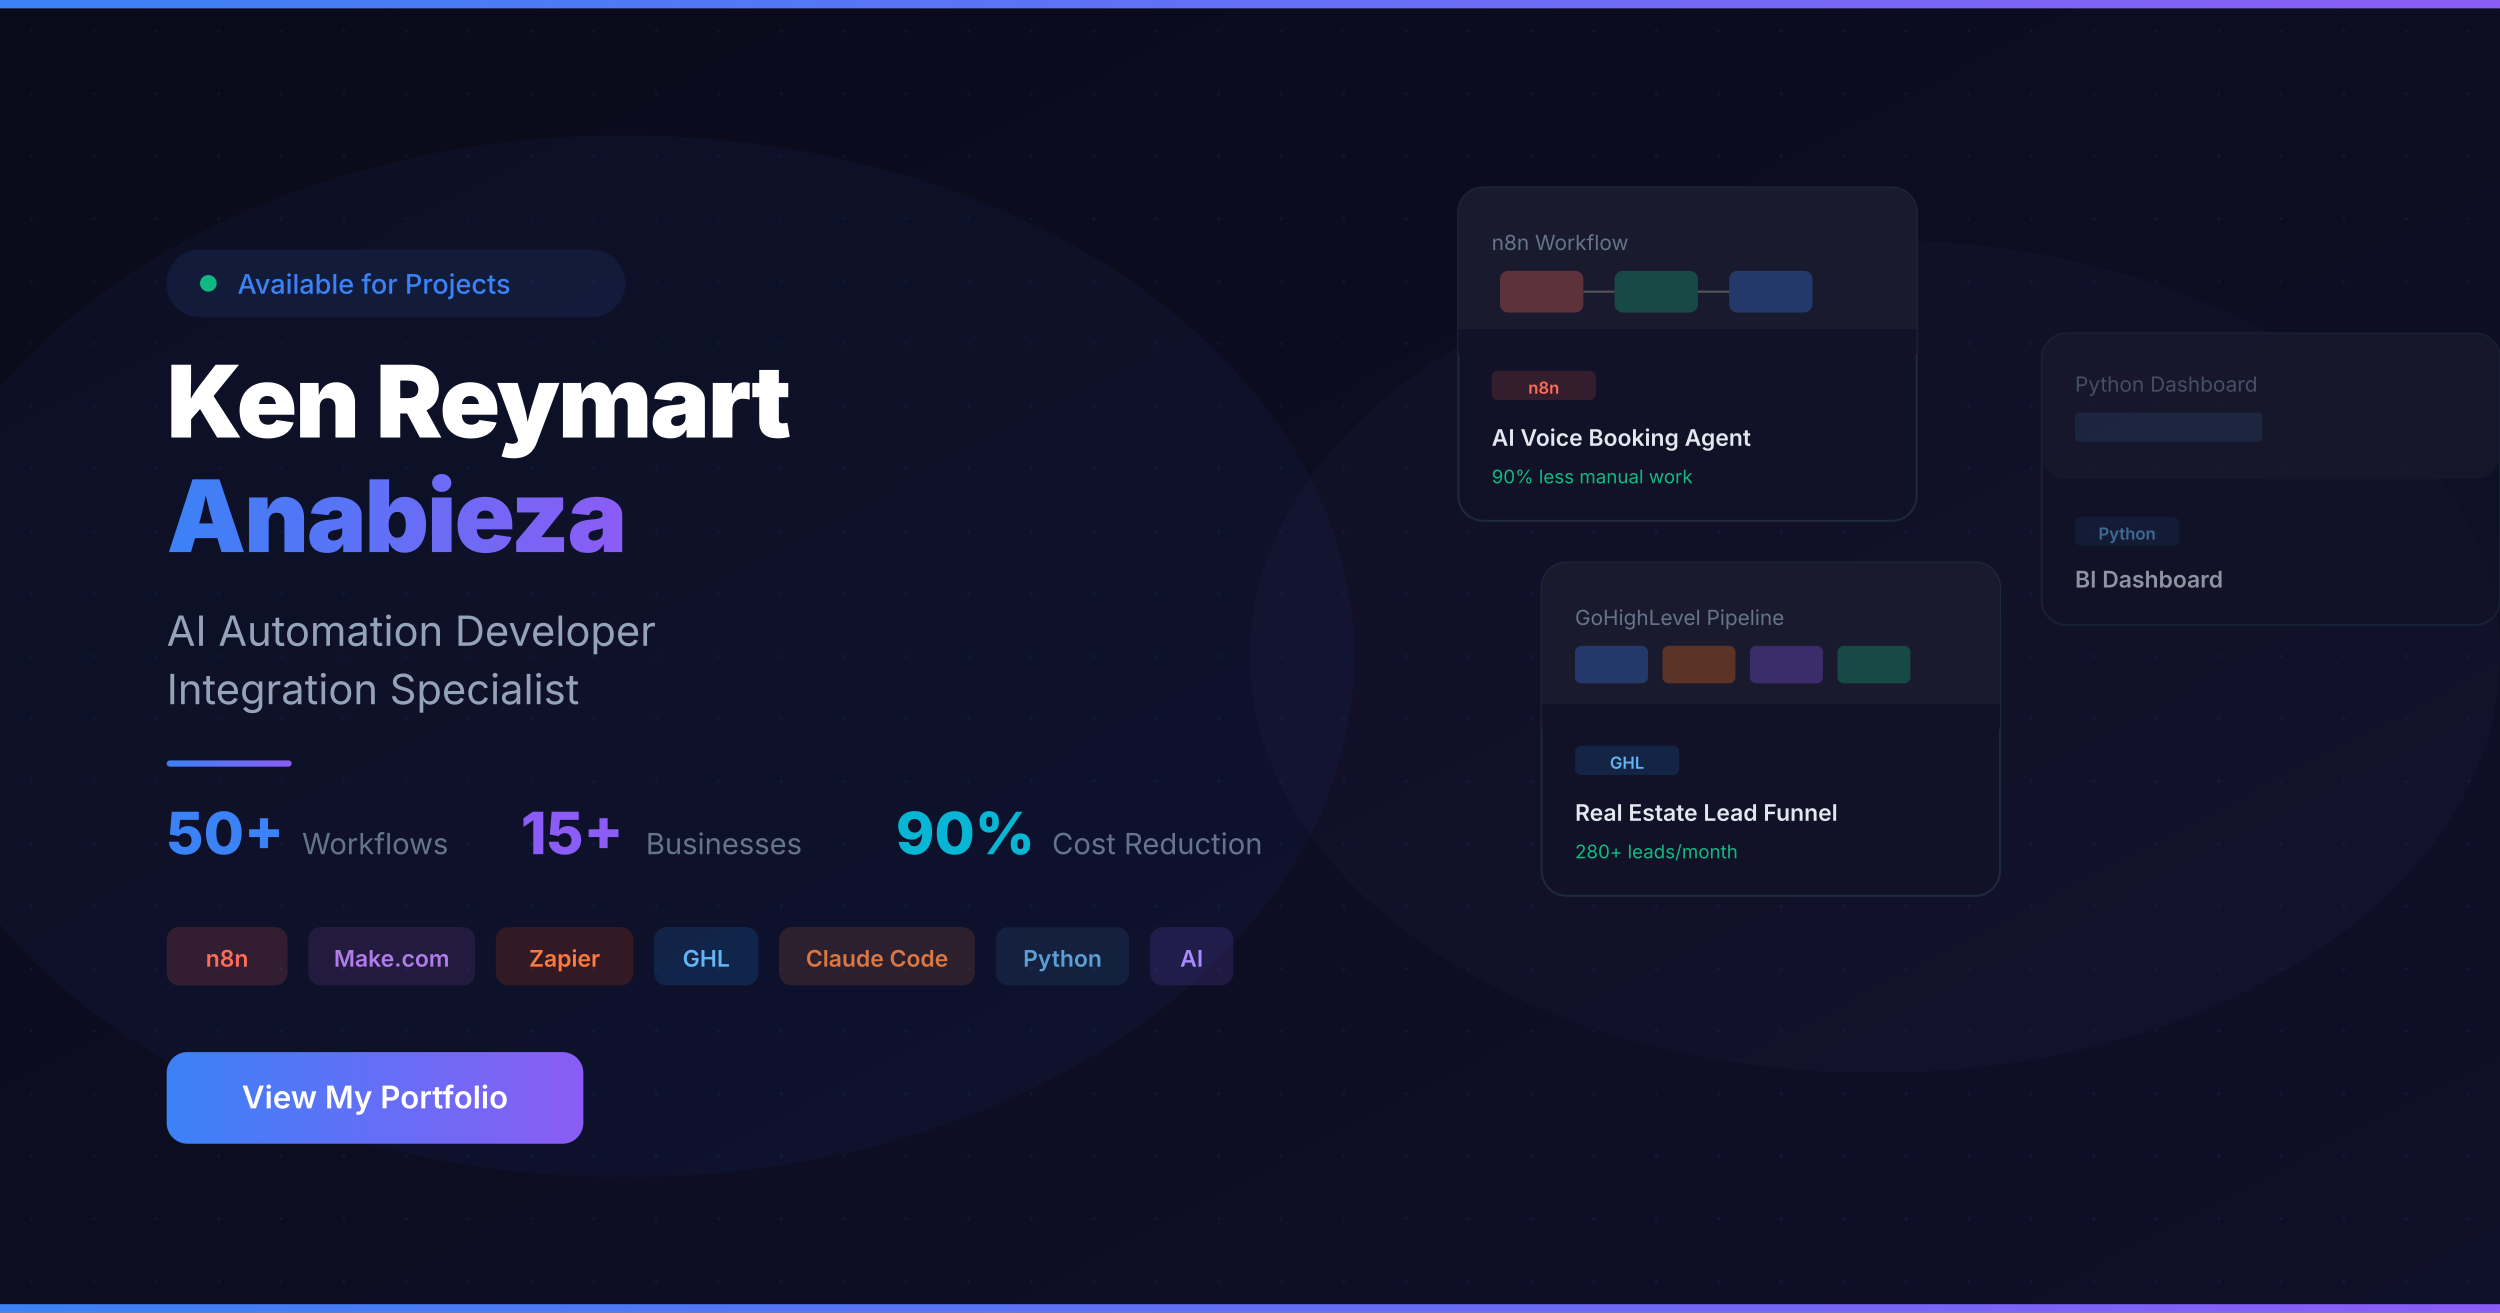
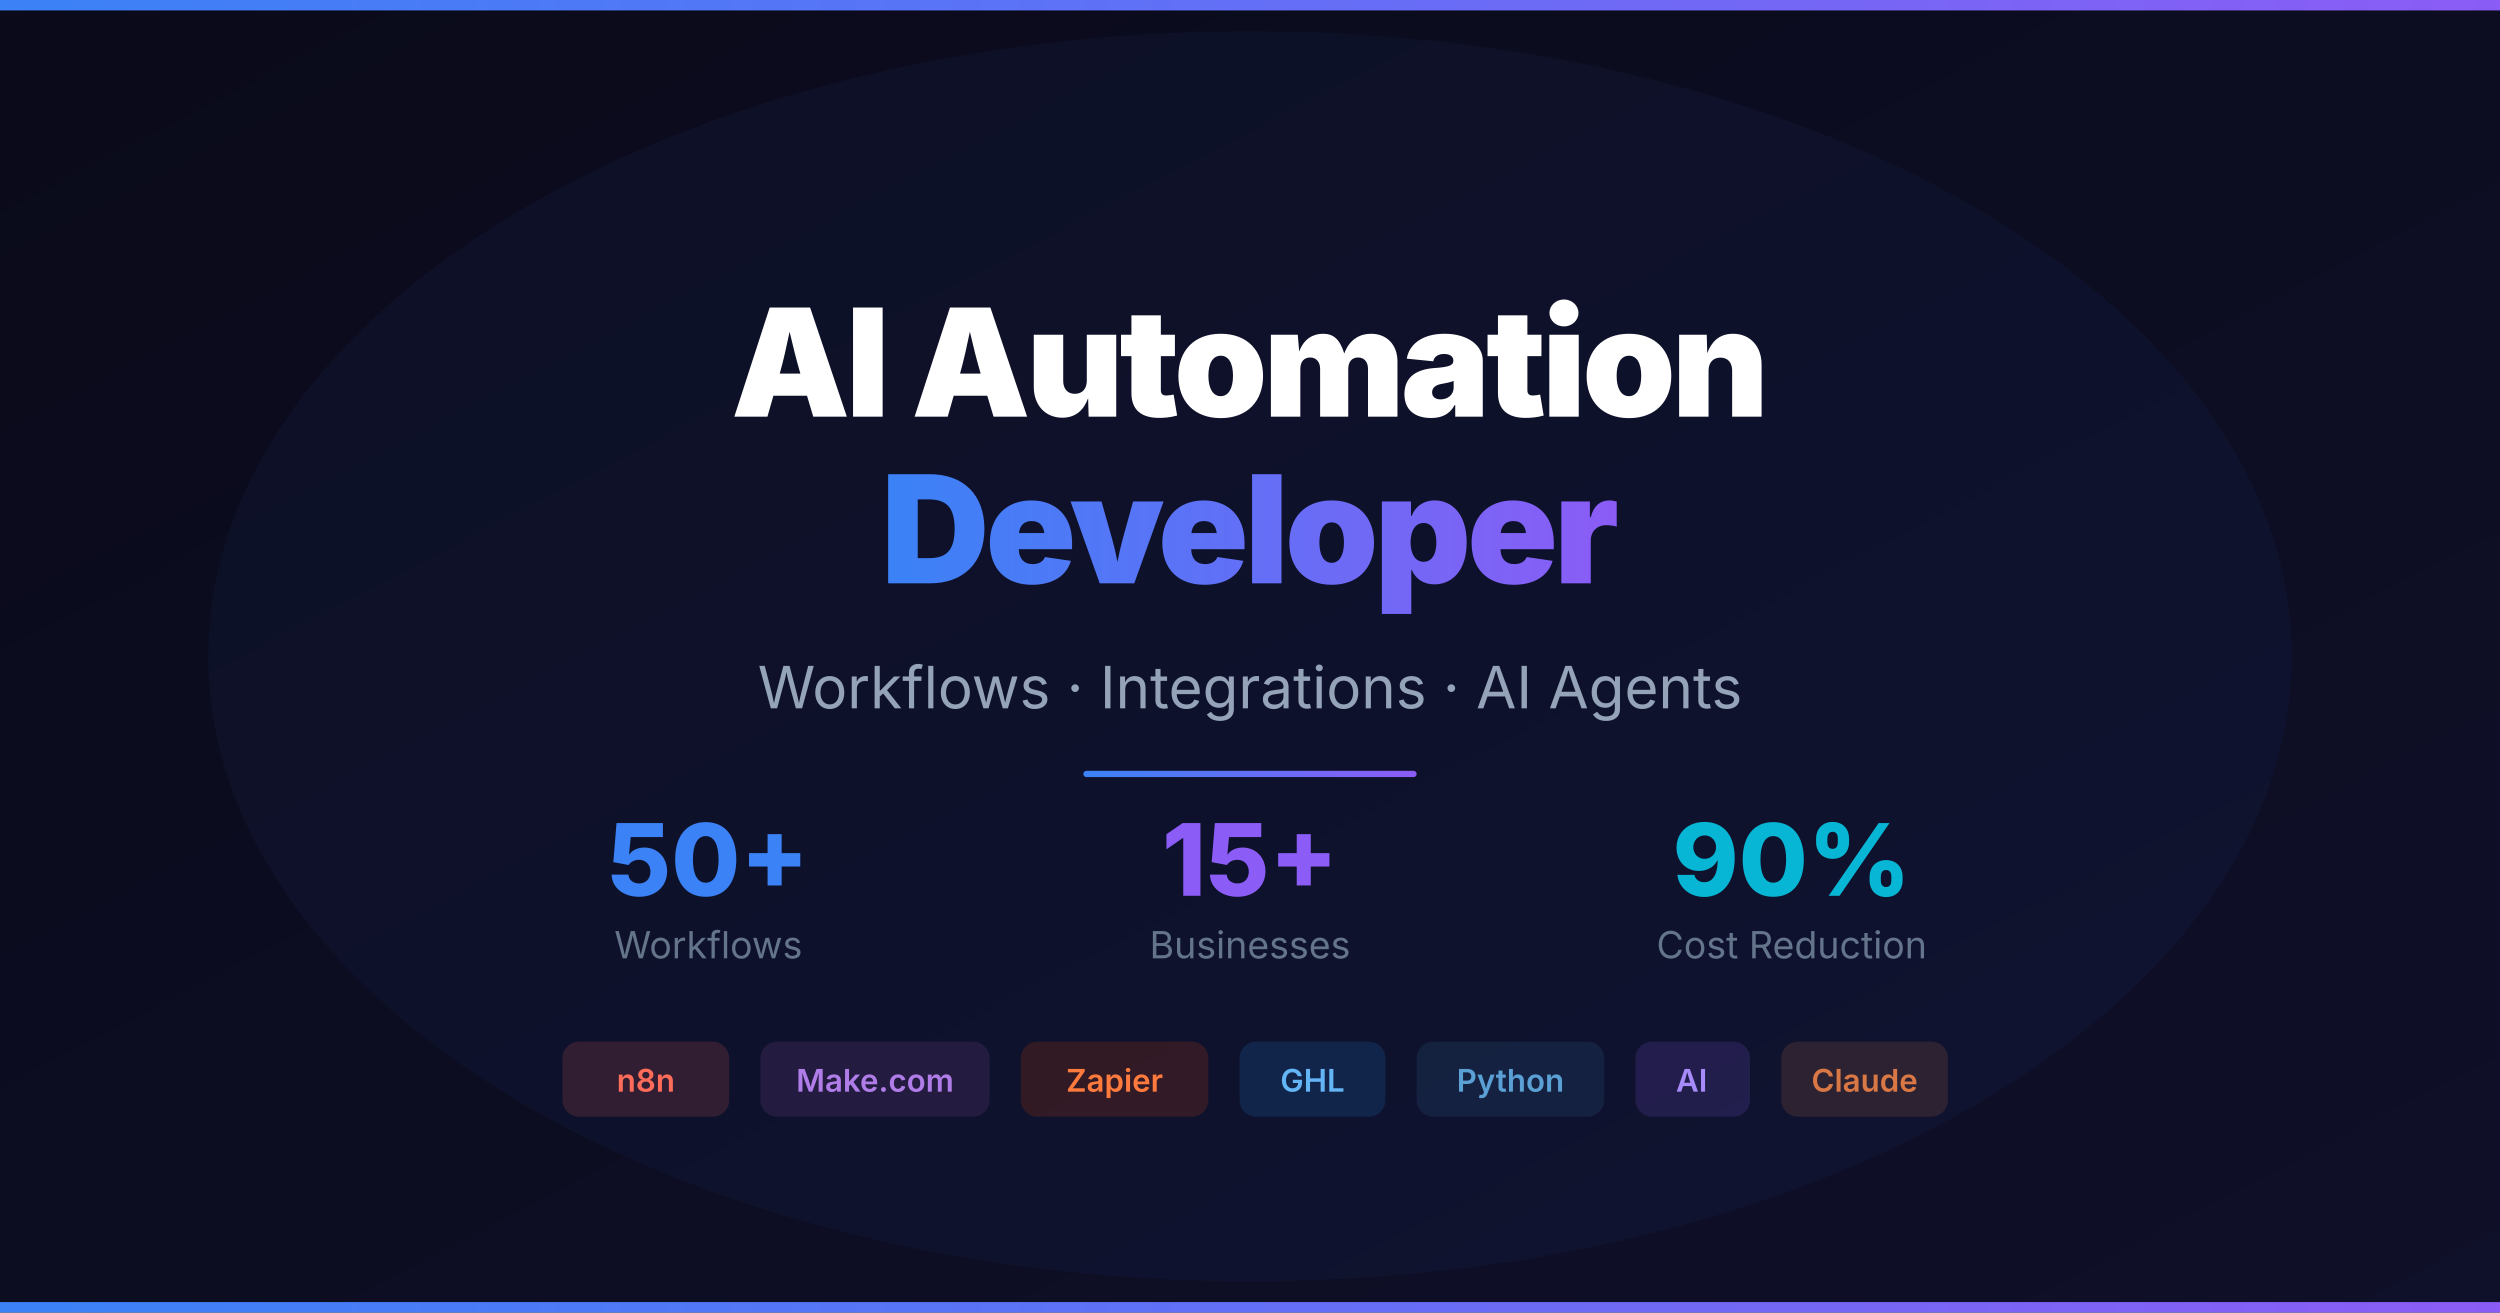
<svg xmlns="http://www.w3.org/2000/svg" viewBox="0 0 1200 630" width="1200" height="630">
  <defs>
    <linearGradient id="bg" x1="0%" y1="0%" x2="100%" y2="100%">
      <stop offset="0%" style="stop-color:#0a0a1a" />
      <stop offset="100%" style="stop-color:#0f1029" />
    </linearGradient>
    <linearGradient id="accent" x1="0%" y1="0%" x2="100%" y2="0%">
      <stop offset="0%" style="stop-color:#3b82f6" />
      <stop offset="100%" style="stop-color:#8b5cf6" />
    </linearGradient>
-     <linearGradient id="accent2" x1="0%" y1="0%" x2="100%" y2="0%">
-       <stop offset="0%" style="stop-color:#06b6d4" />
-       <stop offset="100%" style="stop-color:#3b82f6" />
-     </linearGradient>
-     <pattern id="dots" width="30" height="30" patternUnits="userSpaceOnUse">
-       <circle cx="15" cy="15" r="0.8" fill="#3b82f6" opacity="0.08" />
-     </pattern>
  </defs>
  <rect width="1200" height="630" fill="url(#bg)" />
-   <rect width="1200" height="630" fill="url(#dots)" />
-   <ellipse cx="300" cy="315" rx="350" ry="250" fill="#3b82f6" opacity="0.04" />
-   <ellipse cx="900" cy="315" rx="300" ry="200" fill="#8b5cf6" opacity="0.03" />
-   <rect x="0" y="0" width="1200" height="4" fill="url(#accent)" />
-   <rect x="80" y="120" width="220" height="32" rx="16" fill="#3b82f6" opacity="0.1" stroke="#3b82f6" stroke-width="1" stroke-opacity="0.3" />
-   <circle cx="100" cy="136" r="4" fill="#10b981" />
-   <text x="114" y="141" font-family="Inter,sans-serif" font-size="13" fill="#3b82f6" font-weight="500">Available for Projects</text>
-   <text x="80" y="210" font-family="Inter,sans-serif" font-size="48" font-weight="900" fill="#ffffff" letter-spacing="-1">Ken Reymart</text>
-   <text x="80" y="265" font-family="Inter,sans-serif" font-size="48" font-weight="900" fill="url(#accent)" letter-spacing="-1">Anabieza</text>
-   <text x="80" y="310" font-family="Inter,sans-serif" font-size="20" fill="#94a3b8" font-weight="400">AI Automation Developer</text>
-   <text x="80" y="338" font-family="Inter,sans-serif" font-size="20" fill="#94a3b8" font-weight="400">Integration Specialist</text>
-   <rect x="80" y="365" width="60" height="3" rx="1.5" fill="url(#accent)" />
-   <text x="80" y="410" font-family="Inter,sans-serif" font-size="28" font-weight="800" fill="#3b82f6">50+</text>
-   <text x="145" y="410" font-family="Inter,sans-serif" font-size="14" fill="#64748b">Workflows</text>
-   <text x="250" y="410" font-family="Inter,sans-serif" font-size="28" font-weight="800" fill="#8b5cf6">15+</text>
-   <text x="310" y="410" font-family="Inter,sans-serif" font-size="14" fill="#64748b">Businesses</text>
-   <text x="430" y="410" font-family="Inter,sans-serif" font-size="28" font-weight="800" fill="#06b6d4">90%</text>
-   <text x="505" y="410" font-family="Inter,sans-serif" font-size="14" fill="#64748b">Cost Reduction</text>
-   <rect x="80" y="445" width="58" height="28" rx="6" fill="#ff6d5a" opacity="0.15" />
-   <text x="109" y="464" text-anchor="middle" font-family="Inter,sans-serif" font-size="11" font-weight="600" fill="#ff6d5a">n8n</text>
-   <rect x="148" y="445" width="80" height="28" rx="6" fill="#9b59b6" opacity="0.15" />
-   <text x="188" y="464" text-anchor="middle" font-family="Inter,sans-serif" font-size="11" font-weight="600" fill="#b07ce8">Make.com</text>
-   <rect x="238" y="445" width="66" height="28" rx="6" fill="#ff4a00" opacity="0.15" />
-   <text x="271" y="464" text-anchor="middle" font-family="Inter,sans-serif" font-size="11" font-weight="600" fill="#ff7a3d">Zapier</text>
-   <rect x="314" y="445" width="50" height="28" rx="6" fill="#2196f3" opacity="0.15" />
-   <text x="339" y="464" text-anchor="middle" font-family="Inter,sans-serif" font-size="11" font-weight="600" fill="#64b5f6">GHL</text>
-   <rect x="374" y="445" width="94" height="28" rx="6" fill="#d97745" opacity="0.15" />
-   <text x="421" y="464" text-anchor="middle" font-family="Inter,sans-serif" font-size="11" font-weight="600" fill="#d97745">Claude Code</text>
-   <rect x="478" y="445" width="64" height="28" rx="6" fill="#3776ab" opacity="0.15" />
-   <text x="510" y="464" text-anchor="middle" font-family="Inter,sans-serif" font-size="11" font-weight="600" fill="#5ba0d4">Python</text>
-   <rect x="552" y="445" width="40" height="28" rx="6" fill="#8b5cf6" opacity="0.15" />
-   <text x="572" y="464" text-anchor="middle" font-family="Inter,sans-serif" font-size="11" font-weight="600" fill="#a78bfa">AI</text>
-   <rect x="80" y="505" width="200" height="44" rx="10" fill="url(#accent)" />
-   <text x="180" y="532" text-anchor="middle" font-family="Inter,sans-serif" font-size="15" font-weight="600" fill="#ffffff">View My Portfolio</text>
-   <rect x="700" y="90" width="220" height="160" rx="12" fill="#111127" stroke="#1e293b" stroke-width="1" />
-   <rect x="700" y="90" width="220" height="80" rx="12" fill="#1a1a2e" />
-   <rect x="700" y="158" width="220" height="12" rx="0" fill="#111127" />
-   <text x="716" y="120" font-family="Inter,sans-serif" font-size="10" fill="#64748b">n8n Workflow</text>
-   <rect x="720" y="130" width="40" height="20" rx="4" fill="#ff6d5a" opacity="0.3" />
-   <rect x="775" y="130" width="40" height="20" rx="4" fill="#10b981" opacity="0.3" />
-   <rect x="830" y="130" width="40" height="20" rx="4" fill="#3b82f6" opacity="0.3" />
-   <line x1="760" y1="140" x2="775" y2="140" stroke="#555" stroke-width="1" />
-   <line x1="815" y1="140" x2="830" y2="140" stroke="#555" stroke-width="1" />
-   <rect x="716" y="178" width="50" height="14" rx="3" fill="#ff6d5a" opacity="0.15" />
-   <text x="741" y="189" text-anchor="middle" font-family="Inter,sans-serif" font-size="8" font-weight="600" fill="#ff6d5a">n8n</text>
-   <text x="716" y="214" font-family="Inter,sans-serif" font-size="11" font-weight="600" fill="#e2e8f0">AI Voice Booking Agent</text>
-   <text x="716" y="232" font-family="Inter,sans-serif" font-size="9" fill="#10b981">90% less manual work</text>
-   <rect x="690" y="270" width="220" height="160" rx="12" fill="#111127" stroke="#1e293b" stroke-width="1" transform="translate(50, 0)" />
-   <rect x="740" y="270" width="220" height="80" rx="12" fill="#1a1a2e" />
-   <rect x="740" y="338" width="220" height="12" rx="0" fill="#111127" />
-   <text x="756" y="300" font-family="Inter,sans-serif" font-size="10" fill="#64748b">GoHighLevel Pipeline</text>
-   <rect x="756" y="310" width="35" height="18" rx="3" fill="#3b82f6" opacity="0.3" />
-   <rect x="798" y="310" width="35" height="18" rx="3" fill="#f97316" opacity="0.3" />
-   <rect x="840" y="310" width="35" height="18" rx="3" fill="#8b5cf6" opacity="0.3" />
-   <rect x="882" y="310" width="35" height="18" rx="3" fill="#10b981" opacity="0.3" />
-   <rect x="756" y="358" width="50" height="14" rx="3" fill="#2196f3" opacity="0.15" />
-   <text x="781" y="369" text-anchor="middle" font-family="Inter,sans-serif" font-size="8" font-weight="600" fill="#64b5f6">GHL</text>
-   <text x="756" y="394" font-family="Inter,sans-serif" font-size="11" font-weight="600" fill="#e2e8f0">Real Estate Lead Funnel</text>
-   <text x="756" y="412" font-family="Inter,sans-serif" font-size="9" fill="#10b981">280+ leads/month</text>
-   <rect x="980" y="160" width="220" height="140" rx="12" fill="#111127" stroke="#1e293b" stroke-width="1" opacity="0.6" />
-   <rect x="980" y="160" width="220" height="70" rx="12" fill="#1a1a2e" opacity="0.6" />
-   <text x="996" y="188" font-family="Inter,sans-serif" font-size="10" fill="#64748b" opacity="0.6">Python Dashboard</text>
-   <rect x="996" y="198" width="90" height="14" rx="2" fill="#3776ab" opacity="0.15" />
-   <rect x="996" y="248" width="50" height="14" rx="3" fill="#3776ab" opacity="0.1" />
-   <text x="1021" y="259" text-anchor="middle" font-family="Inter,sans-serif" font-size="8" font-weight="600" fill="#5ba0d4" opacity="0.6">Python</text>
-   <text x="996" y="282" font-family="Inter,sans-serif" font-size="11" font-weight="600" fill="#e2e8f0" opacity="0.6">BI Dashboard</text>
-   <rect x="0" y="626" width="1200" height="4" fill="url(#accent)" />
+   <ellipse cx="600" cy="315" rx="500" ry="300" fill="#3b82f6" opacity="0.04" />
+   <rect x="0" y="0" width="1200" height="5" fill="url(#accent)" />
+   <text x="600" y="200" text-anchor="middle" font-family="Inter,Segoe UI,sans-serif" font-size="72" font-weight="900" fill="#ffffff" letter-spacing="-2">AI Automation</text>
+   <text x="600" y="280" text-anchor="middle" font-family="Inter,Segoe UI,sans-serif" font-size="72" font-weight="900" fill="url(#accent)" letter-spacing="-2">Developer</text>
+   <text x="600" y="340" text-anchor="middle" font-family="Inter,Segoe UI,sans-serif" font-size="28" fill="#94a3b8" font-weight="400">Workflows · Integrations · AI Agents</text>
+   <rect x="520" y="370" width="160" height="3" rx="1.5" fill="url(#accent)" />
+   <text x="340" y="430" text-anchor="middle" font-family="Inter,Segoe UI,sans-serif" font-size="48" font-weight="800" fill="#3b82f6">50+</text>
+   <text x="340" y="460" text-anchor="middle" font-family="Inter,Segoe UI,sans-serif" font-size="18" fill="#64748b">Workflows</text>
+   <text x="600" y="430" text-anchor="middle" font-family="Inter,Segoe UI,sans-serif" font-size="48" font-weight="800" fill="#8b5cf6">15+</text>
+   <text x="600" y="460" text-anchor="middle" font-family="Inter,Segoe UI,sans-serif" font-size="18" fill="#64748b">Businesses</text>
+   <text x="860" y="430" text-anchor="middle" font-family="Inter,Segoe UI,sans-serif" font-size="48" font-weight="800" fill="#06b6d4">90%</text>
+   <text x="860" y="460" text-anchor="middle" font-family="Inter,Segoe UI,sans-serif" font-size="18" fill="#64748b">Cost Reduction</text>
+   <rect x="270" y="500" width="80" height="36" rx="8" fill="#ff6d5a" opacity="0.15" />
+   <text x="310" y="524" text-anchor="middle" font-family="Inter,Segoe UI,sans-serif" font-size="15" font-weight="600" fill="#ff6d5a">n8n</text>
+   <rect x="365" y="500" width="110" height="36" rx="8" fill="#9b59b6" opacity="0.15" />
+   <text x="420" y="524" text-anchor="middle" font-family="Inter,Segoe UI,sans-serif" font-size="15" font-weight="600" fill="#b07ce8">Make.com</text>
+   <rect x="490" y="500" width="90" height="36" rx="8" fill="#ff4a00" opacity="0.15" />
+   <text x="535" y="524" text-anchor="middle" font-family="Inter,Segoe UI,sans-serif" font-size="15" font-weight="600" fill="#ff7a3d">Zapier</text>
+   <rect x="595" y="500" width="70" height="36" rx="8" fill="#2196f3" opacity="0.15" />
+   <text x="630" y="524" text-anchor="middle" font-family="Inter,Segoe UI,sans-serif" font-size="15" font-weight="600" fill="#64b5f6">GHL</text>
+   <rect x="680" y="500" width="90" height="36" rx="8" fill="#3776ab" opacity="0.15" />
+   <text x="725" y="524" text-anchor="middle" font-family="Inter,Segoe UI,sans-serif" font-size="15" font-weight="600" fill="#5ba0d4">Python</text>
+   <rect x="785" y="500" width="55" height="36" rx="8" fill="#8b5cf6" opacity="0.15" />
+   <text x="812" y="524" text-anchor="middle" font-family="Inter,Segoe UI,sans-serif" font-size="15" font-weight="600" fill="#a78bfa">AI</text>
+   <rect x="855" y="500" width="80" height="36" rx="8" fill="#d97745" opacity="0.15" />
+   <text x="895" y="524" text-anchor="middle" font-family="Inter,Segoe UI,sans-serif" font-size="15" font-weight="600" fill="#d97745">Claude</text>
+   <rect x="0" y="625" width="1200" height="5" fill="url(#accent)" />
</svg>
